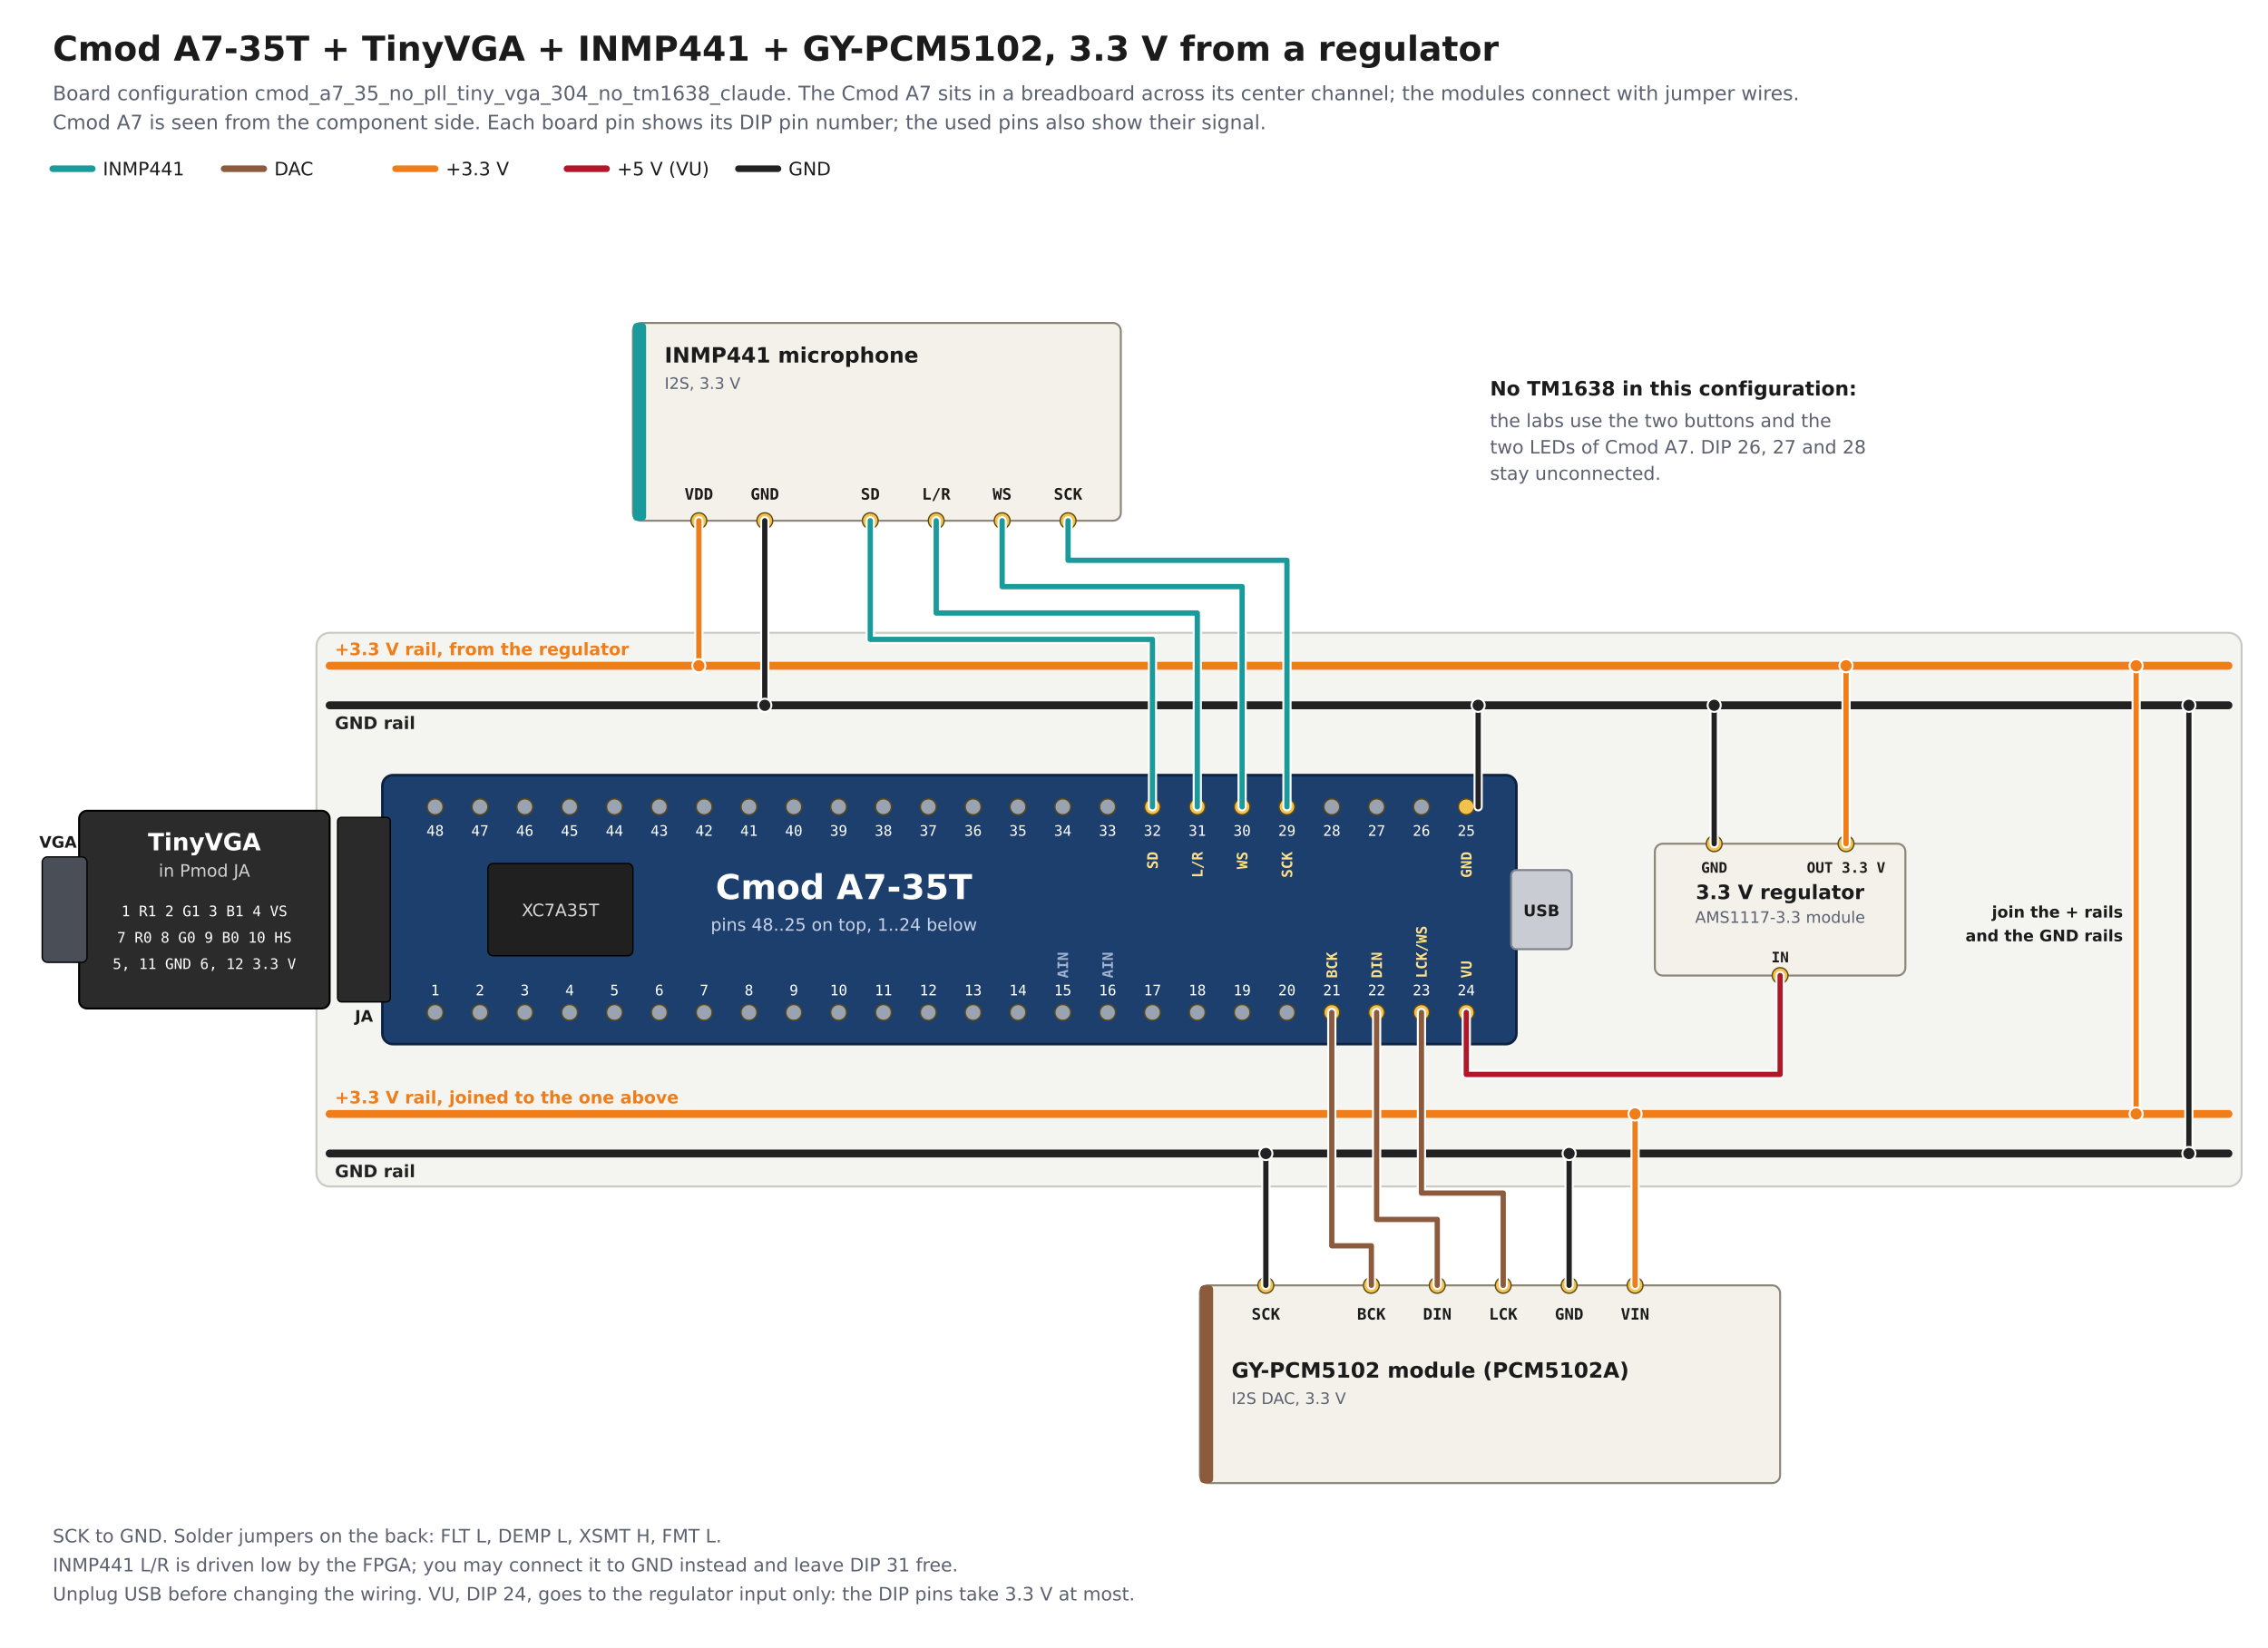
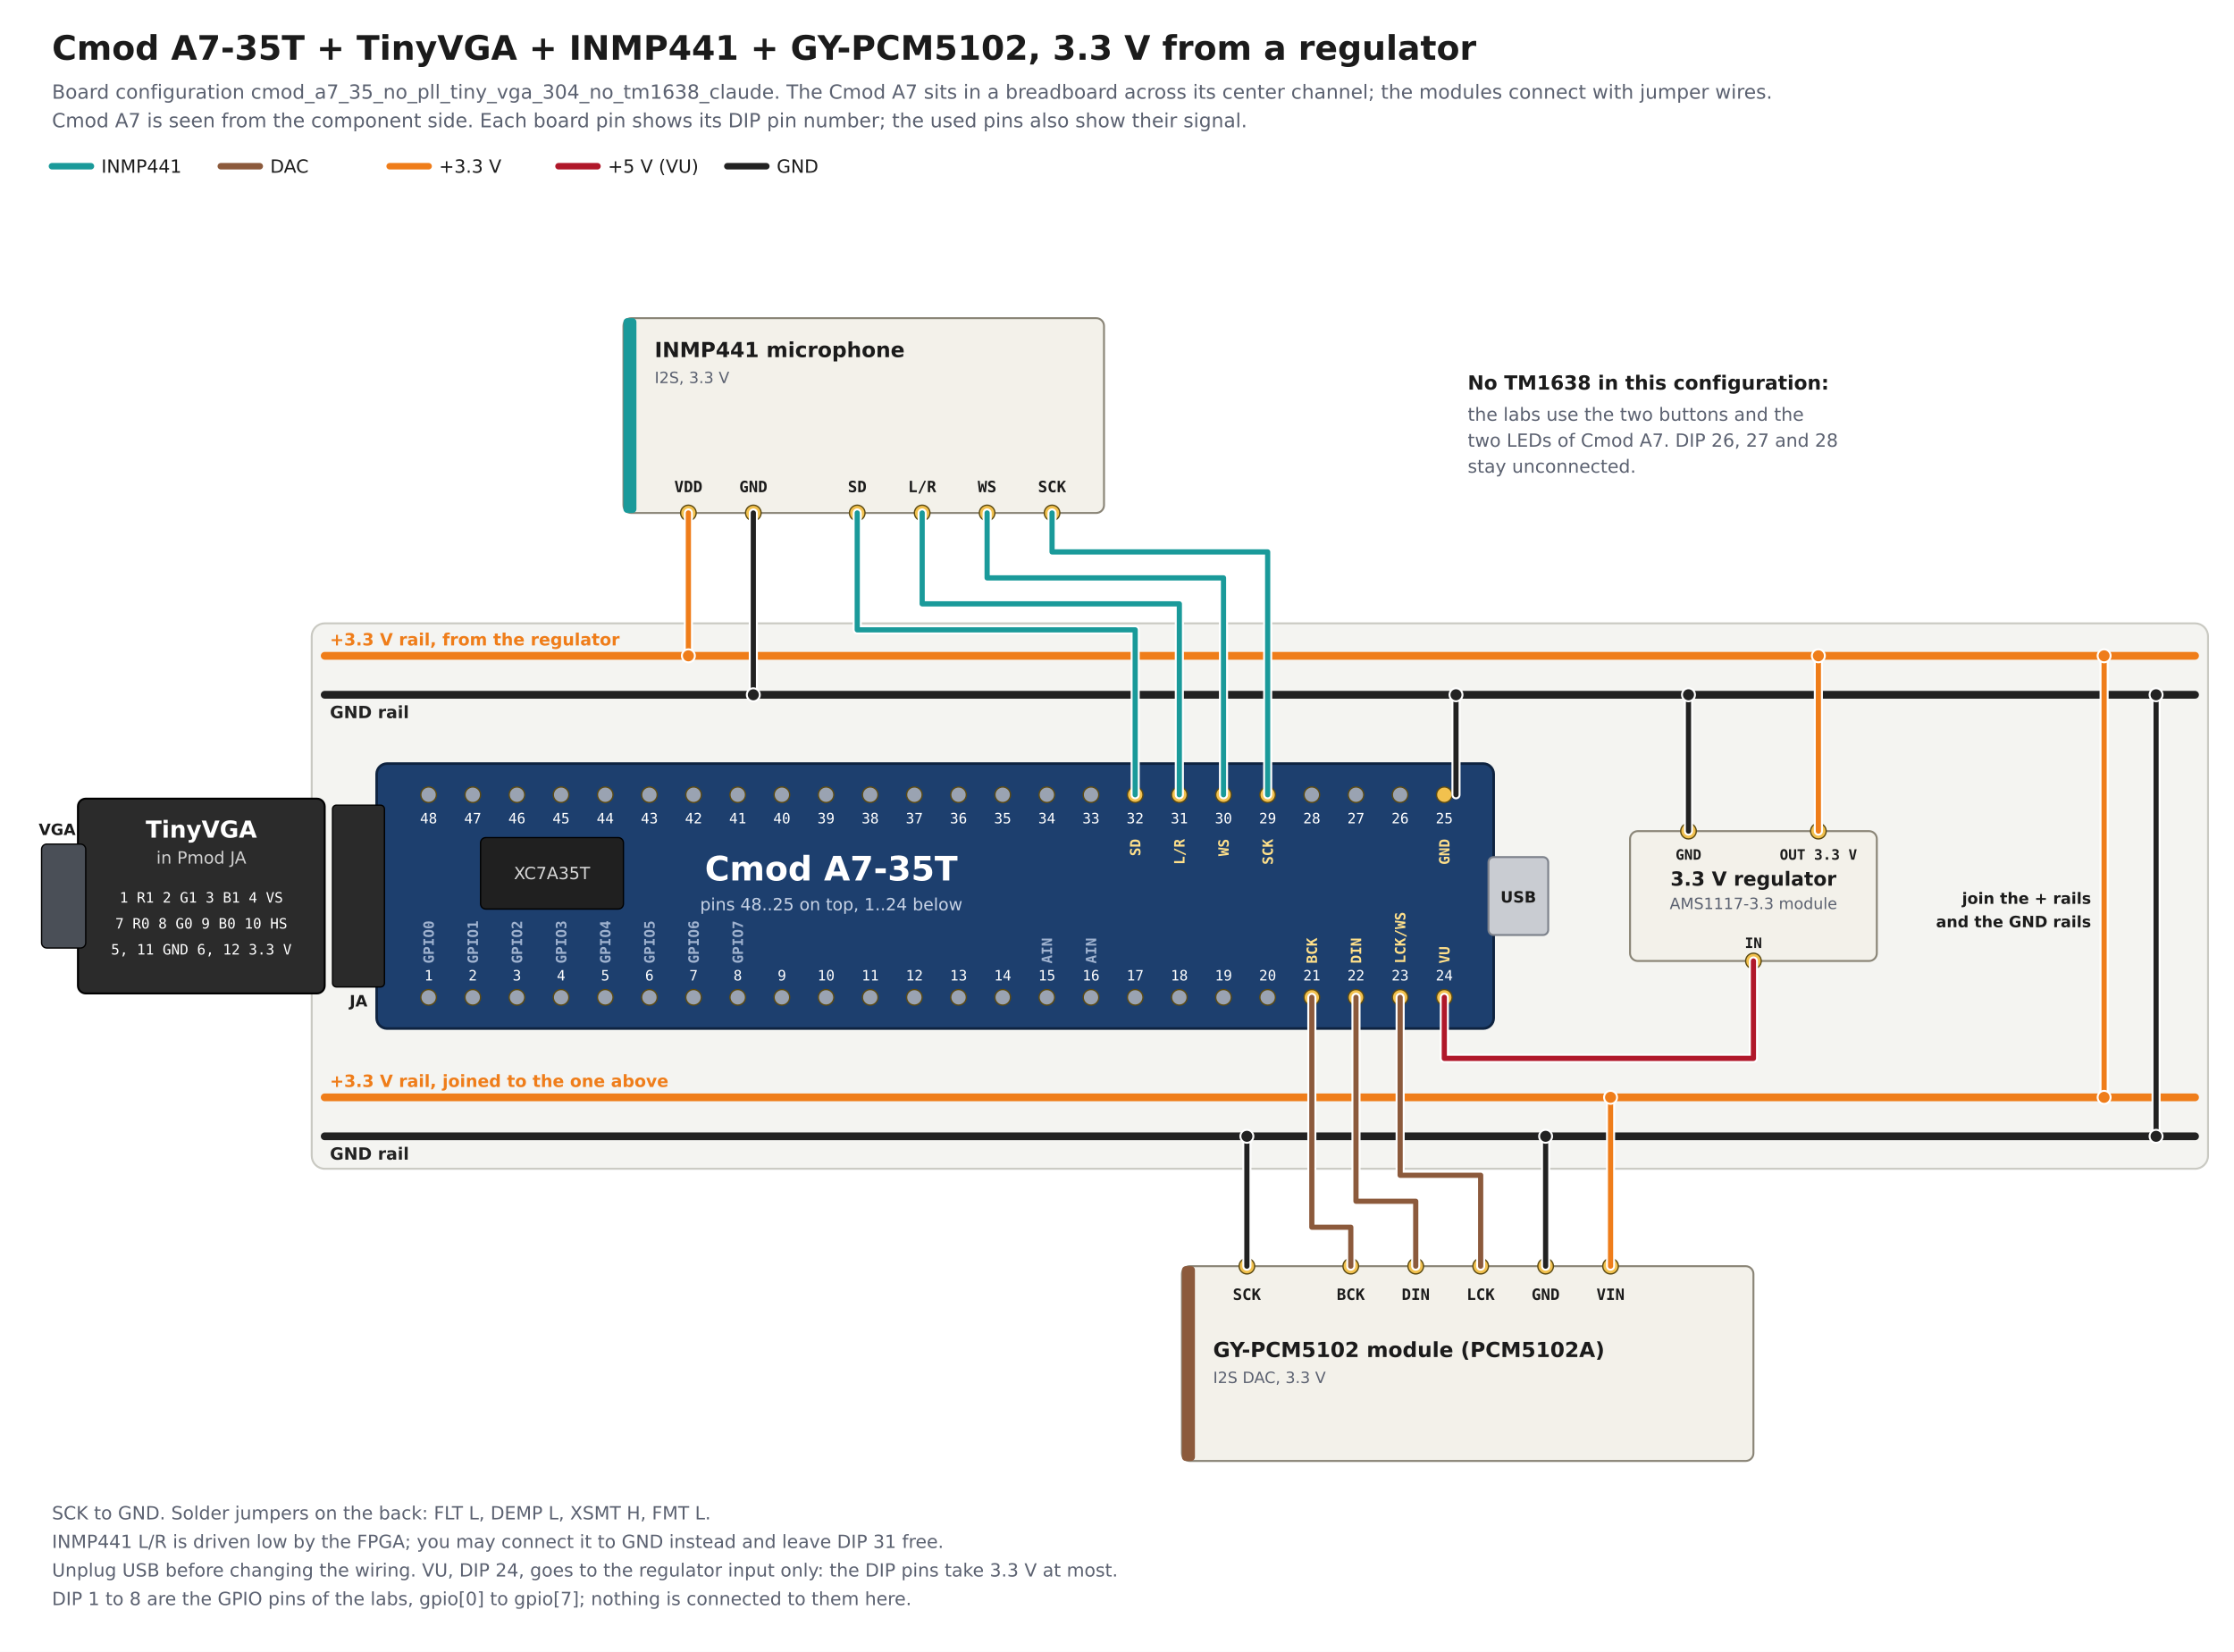
- <svg xmlns="http://www.w3.org/2000/svg" width="1720" height="1250" viewBox="0 0 1720 1250">
-   <rect width="1720" height="1250" fill="#ffffff" />
+ <svg xmlns="http://www.w3.org/2000/svg" width="1720" height="1272" viewBox="0 0 1720 1272">
+   <rect width="1720" height="1272" fill="#ffffff" />
  <text x="40" y="46" font-family="DejaVu Sans, Liberation Sans, Arial, sans-serif" font-size="26" font-weight="bold" fill="#1b1b1b" text-anchor="start">Cmod A7-35T + TinyVGA + INMP441 + GY-PCM5102, 3.3 V from a regulator</text>
  <text x="40" y="76" font-family="DejaVu Sans, Liberation Sans, Arial, sans-serif" font-size="15" font-weight="normal" fill="#5b6170" text-anchor="start">Board configuration cmod_a7_35_no_pll_tiny_vga_304_no_tm1638_claude. The Cmod A7 sits in a breadboard across its center channel; the modules connect with jumper wires.</text>
  <text x="40" y="98" font-family="DejaVu Sans, Liberation Sans, Arial, sans-serif" font-size="15" font-weight="normal" fill="#5b6170" text-anchor="start">Cmod A7 is seen from the component side. Each board pin shows its DIP pin number; the used pins also show their signal.</text>
  <line x1="40" y1="128" x2="70" y2="128" stroke="#1a9a9a" stroke-width="5" stroke-linecap="round" />
  <text x="78" y="133" font-family="DejaVu Sans, Liberation Sans, Arial, sans-serif" font-size="14" font-weight="normal" fill="#1b1b1b" text-anchor="start">INMP441</text>
  <line x1="170" y1="128" x2="200" y2="128" stroke="#8c5a3c" stroke-width="5" stroke-linecap="round" />
  <text x="208" y="133" font-family="DejaVu Sans, Liberation Sans, Arial, sans-serif" font-size="14" font-weight="normal" fill="#1b1b1b" text-anchor="start">DAC</text>
  <line x1="300" y1="128" x2="330" y2="128" stroke="#ef7d1a" stroke-width="5" stroke-linecap="round" />
  <text x="338" y="133" font-family="DejaVu Sans, Liberation Sans, Arial, sans-serif" font-size="14" font-weight="normal" fill="#1b1b1b" text-anchor="start">+3.3 V</text>
  <line x1="430" y1="128" x2="460" y2="128" stroke="#b0182a" stroke-width="5" stroke-linecap="round" />
  <text x="468" y="133" font-family="DejaVu Sans, Liberation Sans, Arial, sans-serif" font-size="14" font-weight="normal" fill="#1b1b1b" text-anchor="start">+5 V (VU)</text>
  <line x1="560" y1="128" x2="590" y2="128" stroke="#222222" stroke-width="5" stroke-linecap="round" />
  <text x="598" y="133" font-family="DejaVu Sans, Liberation Sans, Arial, sans-serif" font-size="14" font-weight="normal" fill="#1b1b1b" text-anchor="start">GND</text>
  <g transform="translate(0 0)">
    <rect x="240" y="480" width="1460" height="420" rx="10" fill="#f4f4f1" stroke="#c9c9c2" stroke-width="1.5" />
    <text x="254" y="497" font-family="DejaVu Sans, Liberation Sans, Arial, sans-serif" font-size="13" font-weight="bold" fill="#ef7d1a" text-anchor="start">+3.3 V rail, from the regulator</text>
    <text x="254" y="553" font-family="DejaVu Sans, Liberation Sans, Arial, sans-serif" font-size="13" font-weight="bold" fill="#222222" text-anchor="start">GND rail</text>
    <text x="254" y="837" font-family="DejaVu Sans, Liberation Sans, Arial, sans-serif" font-size="13" font-weight="bold" fill="#ef7d1a" text-anchor="start">+3.3 V rail, joined to the one above</text>
    <text x="254" y="893" font-family="DejaVu Sans, Liberation Sans, Arial, sans-serif" font-size="13" font-weight="bold" fill="#222222" text-anchor="start">GND rail</text>
    <line x1="250" y1="505" x2="1690" y2="505" stroke="#ef7d1a" stroke-width="6" stroke-linecap="round" />
    <line x1="250" y1="535" x2="1690" y2="535" stroke="#222222" stroke-width="6" stroke-linecap="round" />
    <line x1="250" y1="845" x2="1690" y2="845" stroke="#ef7d1a" stroke-width="6" stroke-linecap="round" />
    <line x1="250" y1="875" x2="1690" y2="875" stroke="#222222" stroke-width="6" stroke-linecap="round" />
    <rect x="290" y="588" width="860" height="204" rx="8" fill="#1d3f6e" stroke="#0e2340" stroke-width="2" />
    <rect x="1146" y="660" width="46" height="60" rx="4" fill="#c9ccd2" stroke="#7d828c" stroke-width="1.5" />
    <text x="1169" y="695" font-family="DejaVu Sans, Liberation Sans, Arial, sans-serif" font-size="12" font-weight="bold" fill="#1b1b1b" text-anchor="middle">USB</text>
-     <rect x="370" y="655" width="110" height="70" rx="4" fill="#202020" stroke="#000000" stroke-width="1" />
-     <text x="425" y="695" font-family="DejaVu Sans, Liberation Sans, Arial, sans-serif" font-size="13" font-weight="normal" fill="#d8d8d8" text-anchor="middle">XC7A35T</text>
-     <text x="640" y="682" font-family="DejaVu Sans, Liberation Sans, Arial, sans-serif" font-size="26" font-weight="bold" fill="#ffffff" text-anchor="middle">Cmod A7-35T</text>
-     <text x="640" y="706" font-family="DejaVu Sans, Liberation Sans, Arial, sans-serif" font-size="13" font-weight="normal" fill="#c7d3e6" text-anchor="middle">pins 48..25 on top, 1..24 below</text>
+     <rect x="370" y="645" width="110" height="55" rx="4" fill="#202020" stroke="#000000" stroke-width="1" />
+     <text x="425" y="677" font-family="DejaVu Sans, Liberation Sans, Arial, sans-serif" font-size="13" font-weight="normal" fill="#d8d8d8" text-anchor="middle">XC7A35T</text>
+     <text x="640" y="678" font-family="DejaVu Sans, Liberation Sans, Arial, sans-serif" font-size="26" font-weight="bold" fill="#ffffff" text-anchor="middle">Cmod A7-35T</text>
+     <text x="640" y="701" font-family="DejaVu Sans, Liberation Sans, Arial, sans-serif" font-size="13" font-weight="normal" fill="#c7d3e6" text-anchor="middle">pins 48..25 on top, 1..24 below</text>
    <circle cx="330" cy="768" r="6" fill="#9aa3b2" stroke="#5c4a12" stroke-width="1" />
    <text x="330" y="755" font-family="DejaVu Sans Mono, Liberation Mono, monospace" font-size="11" font-weight="normal" fill="#ffffff" text-anchor="middle">1</text>
+     <text x="334" y="742" font-family="DejaVu Sans Mono, Liberation Mono, monospace" font-size="11" font-weight="bold" fill="#9fb2cf" text-anchor="start" transform="rotate(-90 334 742)">GPIO0</text>
    <circle cx="364" cy="768" r="6" fill="#9aa3b2" stroke="#5c4a12" stroke-width="1" />
    <text x="364" y="755" font-family="DejaVu Sans Mono, Liberation Mono, monospace" font-size="11" font-weight="normal" fill="#ffffff" text-anchor="middle">2</text>
+     <text x="368" y="742" font-family="DejaVu Sans Mono, Liberation Mono, monospace" font-size="11" font-weight="bold" fill="#9fb2cf" text-anchor="start" transform="rotate(-90 368 742)">GPIO1</text>
    <circle cx="398" cy="768" r="6" fill="#9aa3b2" stroke="#5c4a12" stroke-width="1" />
    <text x="398" y="755" font-family="DejaVu Sans Mono, Liberation Mono, monospace" font-size="11" font-weight="normal" fill="#ffffff" text-anchor="middle">3</text>
+     <text x="402" y="742" font-family="DejaVu Sans Mono, Liberation Mono, monospace" font-size="11" font-weight="bold" fill="#9fb2cf" text-anchor="start" transform="rotate(-90 402 742)">GPIO2</text>
    <circle cx="432" cy="768" r="6" fill="#9aa3b2" stroke="#5c4a12" stroke-width="1" />
    <text x="432" y="755" font-family="DejaVu Sans Mono, Liberation Mono, monospace" font-size="11" font-weight="normal" fill="#ffffff" text-anchor="middle">4</text>
+     <text x="436" y="742" font-family="DejaVu Sans Mono, Liberation Mono, monospace" font-size="11" font-weight="bold" fill="#9fb2cf" text-anchor="start" transform="rotate(-90 436 742)">GPIO3</text>
    <circle cx="466" cy="768" r="6" fill="#9aa3b2" stroke="#5c4a12" stroke-width="1" />
    <text x="466" y="755" font-family="DejaVu Sans Mono, Liberation Mono, monospace" font-size="11" font-weight="normal" fill="#ffffff" text-anchor="middle">5</text>
+     <text x="470" y="742" font-family="DejaVu Sans Mono, Liberation Mono, monospace" font-size="11" font-weight="bold" fill="#9fb2cf" text-anchor="start" transform="rotate(-90 470 742)">GPIO4</text>
    <circle cx="500" cy="768" r="6" fill="#9aa3b2" stroke="#5c4a12" stroke-width="1" />
    <text x="500" y="755" font-family="DejaVu Sans Mono, Liberation Mono, monospace" font-size="11" font-weight="normal" fill="#ffffff" text-anchor="middle">6</text>
+     <text x="504" y="742" font-family="DejaVu Sans Mono, Liberation Mono, monospace" font-size="11" font-weight="bold" fill="#9fb2cf" text-anchor="start" transform="rotate(-90 504 742)">GPIO5</text>
    <circle cx="534" cy="768" r="6" fill="#9aa3b2" stroke="#5c4a12" stroke-width="1" />
    <text x="534" y="755" font-family="DejaVu Sans Mono, Liberation Mono, monospace" font-size="11" font-weight="normal" fill="#ffffff" text-anchor="middle">7</text>
+     <text x="538" y="742" font-family="DejaVu Sans Mono, Liberation Mono, monospace" font-size="11" font-weight="bold" fill="#9fb2cf" text-anchor="start" transform="rotate(-90 538 742)">GPIO6</text>
    <circle cx="568" cy="768" r="6" fill="#9aa3b2" stroke="#5c4a12" stroke-width="1" />
    <text x="568" y="755" font-family="DejaVu Sans Mono, Liberation Mono, monospace" font-size="11" font-weight="normal" fill="#ffffff" text-anchor="middle">8</text>
+     <text x="572" y="742" font-family="DejaVu Sans Mono, Liberation Mono, monospace" font-size="11" font-weight="bold" fill="#9fb2cf" text-anchor="start" transform="rotate(-90 572 742)">GPIO7</text>
    <circle cx="602" cy="768" r="6" fill="#9aa3b2" stroke="#5c4a12" stroke-width="1" />
    <text x="602" y="755" font-family="DejaVu Sans Mono, Liberation Mono, monospace" font-size="11" font-weight="normal" fill="#ffffff" text-anchor="middle">9</text>
    <circle cx="636" cy="768" r="6" fill="#9aa3b2" stroke="#5c4a12" stroke-width="1" />
    <text x="636" y="755" font-family="DejaVu Sans Mono, Liberation Mono, monospace" font-size="11" font-weight="normal" fill="#ffffff" text-anchor="middle">10</text>
    <circle cx="670" cy="768" r="6" fill="#9aa3b2" stroke="#5c4a12" stroke-width="1" />
    <text x="670" y="755" font-family="DejaVu Sans Mono, Liberation Mono, monospace" font-size="11" font-weight="normal" fill="#ffffff" text-anchor="middle">11</text>
    <circle cx="704" cy="768" r="6" fill="#9aa3b2" stroke="#5c4a12" stroke-width="1" />
    <text x="704" y="755" font-family="DejaVu Sans Mono, Liberation Mono, monospace" font-size="11" font-weight="normal" fill="#ffffff" text-anchor="middle">12</text>
    <circle cx="738" cy="768" r="6" fill="#9aa3b2" stroke="#5c4a12" stroke-width="1" />
    <text x="738" y="755" font-family="DejaVu Sans Mono, Liberation Mono, monospace" font-size="11" font-weight="normal" fill="#ffffff" text-anchor="middle">13</text>
    <circle cx="772" cy="768" r="6" fill="#9aa3b2" stroke="#5c4a12" stroke-width="1" />
    <text x="772" y="755" font-family="DejaVu Sans Mono, Liberation Mono, monospace" font-size="11" font-weight="normal" fill="#ffffff" text-anchor="middle">14</text>
    <circle cx="806" cy="768" r="6" fill="#9aa3b2" stroke="#5c4a12" stroke-width="1" />
    <text x="806" y="755" font-family="DejaVu Sans Mono, Liberation Mono, monospace" font-size="11" font-weight="normal" fill="#ffffff" text-anchor="middle">15</text>
    <text x="810" y="742" font-family="DejaVu Sans Mono, Liberation Mono, monospace" font-size="11" font-weight="bold" fill="#9fb2cf" text-anchor="start" transform="rotate(-90 810 742)">AIN</text>
    <circle cx="840" cy="768" r="6" fill="#9aa3b2" stroke="#5c4a12" stroke-width="1" />
    <text x="840" y="755" font-family="DejaVu Sans Mono, Liberation Mono, monospace" font-size="11" font-weight="normal" fill="#ffffff" text-anchor="middle">16</text>
    <text x="844" y="742" font-family="DejaVu Sans Mono, Liberation Mono, monospace" font-size="11" font-weight="bold" fill="#9fb2cf" text-anchor="start" transform="rotate(-90 844 742)">AIN</text>
    <circle cx="874" cy="768" r="6" fill="#9aa3b2" stroke="#5c4a12" stroke-width="1" />
    <text x="874" y="755" font-family="DejaVu Sans Mono, Liberation Mono, monospace" font-size="11" font-weight="normal" fill="#ffffff" text-anchor="middle">17</text>
    <circle cx="908" cy="768" r="6" fill="#9aa3b2" stroke="#5c4a12" stroke-width="1" />
    <text x="908" y="755" font-family="DejaVu Sans Mono, Liberation Mono, monospace" font-size="11" font-weight="normal" fill="#ffffff" text-anchor="middle">18</text>
    <circle cx="942" cy="768" r="6" fill="#9aa3b2" stroke="#5c4a12" stroke-width="1" />
    <text x="942" y="755" font-family="DejaVu Sans Mono, Liberation Mono, monospace" font-size="11" font-weight="normal" fill="#ffffff" text-anchor="middle">19</text>
    <circle cx="976" cy="768" r="6" fill="#9aa3b2" stroke="#5c4a12" stroke-width="1" />
    <text x="976" y="755" font-family="DejaVu Sans Mono, Liberation Mono, monospace" font-size="11" font-weight="normal" fill="#ffffff" text-anchor="middle">20</text>
    <circle cx="1010" cy="768" r="6" fill="#f2c14e" stroke="#5c4a12" stroke-width="1" />
    <text x="1010" y="755" font-family="DejaVu Sans Mono, Liberation Mono, monospace" font-size="11" font-weight="normal" fill="#ffffff" text-anchor="middle">21</text>
    <text x="1014" y="742" font-family="DejaVu Sans Mono, Liberation Mono, monospace" font-size="11" font-weight="bold" fill="#ffe08a" text-anchor="start" transform="rotate(-90 1014 742)">BCK</text>
    <circle cx="1044" cy="768" r="6" fill="#f2c14e" stroke="#5c4a12" stroke-width="1" />
    <text x="1044" y="755" font-family="DejaVu Sans Mono, Liberation Mono, monospace" font-size="11" font-weight="normal" fill="#ffffff" text-anchor="middle">22</text>
    <text x="1048" y="742" font-family="DejaVu Sans Mono, Liberation Mono, monospace" font-size="11" font-weight="bold" fill="#ffe08a" text-anchor="start" transform="rotate(-90 1048 742)">DIN</text>
    <circle cx="1078" cy="768" r="6" fill="#f2c14e" stroke="#5c4a12" stroke-width="1" />
    <text x="1078" y="755" font-family="DejaVu Sans Mono, Liberation Mono, monospace" font-size="11" font-weight="normal" fill="#ffffff" text-anchor="middle">23</text>
    <text x="1082" y="742" font-family="DejaVu Sans Mono, Liberation Mono, monospace" font-size="11" font-weight="bold" fill="#ffe08a" text-anchor="start" transform="rotate(-90 1082 742)">LCK/WS</text>
    <circle cx="1112" cy="768" r="6" fill="#f2c14e" stroke="#5c4a12" stroke-width="1" />
    <text x="1112" y="755" font-family="DejaVu Sans Mono, Liberation Mono, monospace" font-size="11" font-weight="normal" fill="#ffffff" text-anchor="middle">24</text>
    <text x="1116" y="742" font-family="DejaVu Sans Mono, Liberation Mono, monospace" font-size="11" font-weight="bold" fill="#ffe08a" text-anchor="start" transform="rotate(-90 1116 742)">VU</text>
    <circle cx="1112" cy="612" r="6" fill="#f2c14e" stroke="#5c4a12" stroke-width="1" />
    <text x="1112" y="634" font-family="DejaVu Sans Mono, Liberation Mono, monospace" font-size="11" font-weight="normal" fill="#ffffff" text-anchor="middle">25</text>
    <text x="1116" y="646" font-family="DejaVu Sans Mono, Liberation Mono, monospace" font-size="11" font-weight="bold" fill="#ffe08a" text-anchor="end" transform="rotate(-90 1116 646)">GND</text>
    <circle cx="1078" cy="612" r="6" fill="#9aa3b2" stroke="#5c4a12" stroke-width="1" />
    <text x="1078" y="634" font-family="DejaVu Sans Mono, Liberation Mono, monospace" font-size="11" font-weight="normal" fill="#ffffff" text-anchor="middle">26</text>
    <circle cx="1044" cy="612" r="6" fill="#9aa3b2" stroke="#5c4a12" stroke-width="1" />
    <text x="1044" y="634" font-family="DejaVu Sans Mono, Liberation Mono, monospace" font-size="11" font-weight="normal" fill="#ffffff" text-anchor="middle">27</text>
    <circle cx="1010" cy="612" r="6" fill="#9aa3b2" stroke="#5c4a12" stroke-width="1" />
    <text x="1010" y="634" font-family="DejaVu Sans Mono, Liberation Mono, monospace" font-size="11" font-weight="normal" fill="#ffffff" text-anchor="middle">28</text>
    <circle cx="976" cy="612" r="6" fill="#f2c14e" stroke="#5c4a12" stroke-width="1" />
    <text x="976" y="634" font-family="DejaVu Sans Mono, Liberation Mono, monospace" font-size="11" font-weight="normal" fill="#ffffff" text-anchor="middle">29</text>
    <text x="980" y="646" font-family="DejaVu Sans Mono, Liberation Mono, monospace" font-size="11" font-weight="bold" fill="#ffe08a" text-anchor="end" transform="rotate(-90 980 646)">SCK</text>
    <circle cx="942" cy="612" r="6" fill="#f2c14e" stroke="#5c4a12" stroke-width="1" />
    <text x="942" y="634" font-family="DejaVu Sans Mono, Liberation Mono, monospace" font-size="11" font-weight="normal" fill="#ffffff" text-anchor="middle">30</text>
    <text x="946" y="646" font-family="DejaVu Sans Mono, Liberation Mono, monospace" font-size="11" font-weight="bold" fill="#ffe08a" text-anchor="end" transform="rotate(-90 946 646)">WS</text>
    <circle cx="908" cy="612" r="6" fill="#f2c14e" stroke="#5c4a12" stroke-width="1" />
    <text x="908" y="634" font-family="DejaVu Sans Mono, Liberation Mono, monospace" font-size="11" font-weight="normal" fill="#ffffff" text-anchor="middle">31</text>
    <text x="912" y="646" font-family="DejaVu Sans Mono, Liberation Mono, monospace" font-size="11" font-weight="bold" fill="#ffe08a" text-anchor="end" transform="rotate(-90 912 646)">L/R</text>
    <circle cx="874" cy="612" r="6" fill="#f2c14e" stroke="#5c4a12" stroke-width="1" />
    <text x="874" y="634" font-family="DejaVu Sans Mono, Liberation Mono, monospace" font-size="11" font-weight="normal" fill="#ffffff" text-anchor="middle">32</text>
    <text x="878" y="646" font-family="DejaVu Sans Mono, Liberation Mono, monospace" font-size="11" font-weight="bold" fill="#ffe08a" text-anchor="end" transform="rotate(-90 878 646)">SD</text>
    <circle cx="840" cy="612" r="6" fill="#9aa3b2" stroke="#5c4a12" stroke-width="1" />
    <text x="840" y="634" font-family="DejaVu Sans Mono, Liberation Mono, monospace" font-size="11" font-weight="normal" fill="#ffffff" text-anchor="middle">33</text>
    <circle cx="806" cy="612" r="6" fill="#9aa3b2" stroke="#5c4a12" stroke-width="1" />
    <text x="806" y="634" font-family="DejaVu Sans Mono, Liberation Mono, monospace" font-size="11" font-weight="normal" fill="#ffffff" text-anchor="middle">34</text>
    <circle cx="772" cy="612" r="6" fill="#9aa3b2" stroke="#5c4a12" stroke-width="1" />
    <text x="772" y="634" font-family="DejaVu Sans Mono, Liberation Mono, monospace" font-size="11" font-weight="normal" fill="#ffffff" text-anchor="middle">35</text>
    <circle cx="738" cy="612" r="6" fill="#9aa3b2" stroke="#5c4a12" stroke-width="1" />
    <text x="738" y="634" font-family="DejaVu Sans Mono, Liberation Mono, monospace" font-size="11" font-weight="normal" fill="#ffffff" text-anchor="middle">36</text>
    <circle cx="704" cy="612" r="6" fill="#9aa3b2" stroke="#5c4a12" stroke-width="1" />
    <text x="704" y="634" font-family="DejaVu Sans Mono, Liberation Mono, monospace" font-size="11" font-weight="normal" fill="#ffffff" text-anchor="middle">37</text>
    <circle cx="670" cy="612" r="6" fill="#9aa3b2" stroke="#5c4a12" stroke-width="1" />
    <text x="670" y="634" font-family="DejaVu Sans Mono, Liberation Mono, monospace" font-size="11" font-weight="normal" fill="#ffffff" text-anchor="middle">38</text>
    <circle cx="636" cy="612" r="6" fill="#9aa3b2" stroke="#5c4a12" stroke-width="1" />
    <text x="636" y="634" font-family="DejaVu Sans Mono, Liberation Mono, monospace" font-size="11" font-weight="normal" fill="#ffffff" text-anchor="middle">39</text>
    <circle cx="602" cy="612" r="6" fill="#9aa3b2" stroke="#5c4a12" stroke-width="1" />
    <text x="602" y="634" font-family="DejaVu Sans Mono, Liberation Mono, monospace" font-size="11" font-weight="normal" fill="#ffffff" text-anchor="middle">40</text>
    <circle cx="568" cy="612" r="6" fill="#9aa3b2" stroke="#5c4a12" stroke-width="1" />
    <text x="568" y="634" font-family="DejaVu Sans Mono, Liberation Mono, monospace" font-size="11" font-weight="normal" fill="#ffffff" text-anchor="middle">41</text>
    <circle cx="534" cy="612" r="6" fill="#9aa3b2" stroke="#5c4a12" stroke-width="1" />
    <text x="534" y="634" font-family="DejaVu Sans Mono, Liberation Mono, monospace" font-size="11" font-weight="normal" fill="#ffffff" text-anchor="middle">42</text>
    <circle cx="500" cy="612" r="6" fill="#9aa3b2" stroke="#5c4a12" stroke-width="1" />
    <text x="500" y="634" font-family="DejaVu Sans Mono, Liberation Mono, monospace" font-size="11" font-weight="normal" fill="#ffffff" text-anchor="middle">43</text>
    <circle cx="466" cy="612" r="6" fill="#9aa3b2" stroke="#5c4a12" stroke-width="1" />
    <text x="466" y="634" font-family="DejaVu Sans Mono, Liberation Mono, monospace" font-size="11" font-weight="normal" fill="#ffffff" text-anchor="middle">44</text>
    <circle cx="432" cy="612" r="6" fill="#9aa3b2" stroke="#5c4a12" stroke-width="1" />
    <text x="432" y="634" font-family="DejaVu Sans Mono, Liberation Mono, monospace" font-size="11" font-weight="normal" fill="#ffffff" text-anchor="middle">45</text>
    <circle cx="398" cy="612" r="6" fill="#9aa3b2" stroke="#5c4a12" stroke-width="1" />
    <text x="398" y="634" font-family="DejaVu Sans Mono, Liberation Mono, monospace" font-size="11" font-weight="normal" fill="#ffffff" text-anchor="middle">46</text>
    <circle cx="364" cy="612" r="6" fill="#9aa3b2" stroke="#5c4a12" stroke-width="1" />
    <text x="364" y="634" font-family="DejaVu Sans Mono, Liberation Mono, monospace" font-size="11" font-weight="normal" fill="#ffffff" text-anchor="middle">47</text>
    <circle cx="330" cy="612" r="6" fill="#9aa3b2" stroke="#5c4a12" stroke-width="1" />
    <text x="330" y="634" font-family="DejaVu Sans Mono, Liberation Mono, monospace" font-size="11" font-weight="normal" fill="#ffffff" text-anchor="middle">48</text>
    <rect x="256" y="620" width="40" height="140" rx="3" fill="#2a2a2a" stroke="#000000" stroke-width="1" />
    <text x="276" y="775" font-family="DejaVu Sans, Liberation Sans, Arial, sans-serif" font-size="12" font-weight="bold" fill="#1b1b1b" text-anchor="middle">JA</text>
    <rect x="60" y="615" width="190" height="150" rx="6" fill="#2b2b2b" stroke="#000000" stroke-width="1.5" />
    <rect x="32" y="650" width="34" height="80" rx="4" fill="#4a4f57" stroke="#000000" stroke-width="1" />
    <text x="155" y="645" font-family="DejaVu Sans, Liberation Sans, Arial, sans-serif" font-size="18" font-weight="bold" fill="#ffffff" text-anchor="middle">TinyVGA</text>
    <text x="155" y="665" font-family="DejaVu Sans, Liberation Sans, Arial, sans-serif" font-size="13" font-weight="normal" fill="#d0d0d0" text-anchor="middle">in Pmod JA</text>
    <text x="155" y="695" font-family="DejaVu Sans Mono, Liberation Mono, monospace" font-size="11" font-weight="normal" fill="#ffffff" text-anchor="middle">1 R1  2 G1  3 B1  4 VS</text>
    <text x="155" y="715" font-family="DejaVu Sans Mono, Liberation Mono, monospace" font-size="11" font-weight="normal" fill="#ffffff" text-anchor="middle">7 R0  8 G0  9 B0 10 HS</text>
    <text x="155" y="735" font-family="DejaVu Sans Mono, Liberation Mono, monospace" font-size="11" font-weight="normal" fill="#ffffff" text-anchor="middle">5, 11 GND   6, 12 3.3 V</text>
    <text x="44" y="643" font-family="DejaVu Sans, Liberation Sans, Arial, sans-serif" font-size="12" font-weight="bold" fill="#1b1b1b" text-anchor="middle">VGA</text>
    <polyline points="1121,612 1121,535" fill="none" stroke="#ffffff" stroke-width="7" stroke-linejoin="round" stroke-linecap="round" />
    <polyline points="1121,612 1121,535" fill="none" stroke="#222222" stroke-width="4" stroke-linejoin="round" stroke-linecap="round" />
    <circle cx="1121" cy="535" r="5" fill="#222222" stroke="#ffffff" stroke-width="1.5" />
    <polyline points="1620,505 1620,845" fill="none" stroke="#ffffff" stroke-width="7" stroke-linejoin="round" stroke-linecap="round" />
    <polyline points="1620,505 1620,845" fill="none" stroke="#ef7d1a" stroke-width="4" stroke-linejoin="round" stroke-linecap="round" />
    <circle cx="1620" cy="505" r="5" fill="#ef7d1a" stroke="#ffffff" stroke-width="1.5" />
    <circle cx="1620" cy="845" r="5" fill="#ef7d1a" stroke="#ffffff" stroke-width="1.5" />
    <polyline points="1660,535 1660,875" fill="none" stroke="#ffffff" stroke-width="7" stroke-linejoin="round" stroke-linecap="round" />
    <polyline points="1660,535 1660,875" fill="none" stroke="#222222" stroke-width="4" stroke-linejoin="round" stroke-linecap="round" />
    <circle cx="1660" cy="535" r="5" fill="#222222" stroke="#ffffff" stroke-width="1.5" />
    <circle cx="1660" cy="875" r="5" fill="#222222" stroke="#ffffff" stroke-width="1.5" />
    <text x="1610" y="696" font-family="DejaVu Sans, Liberation Sans, Arial, sans-serif" font-size="12" font-weight="bold" fill="#1b1b1b" text-anchor="end">join the + rails</text>
    <text x="1610" y="714" font-family="DejaVu Sans, Liberation Sans, Arial, sans-serif" font-size="12" font-weight="bold" fill="#1b1b1b" text-anchor="end">and the GND rails</text>
    <rect x="1255" y="640" width="190" height="100" rx="6" fill="#f3f1ea" stroke="#8a8577" stroke-width="1.5" />
    <text x="1350.0" y="682" font-family="DejaVu Sans, Liberation Sans, Arial, sans-serif" font-size="15" font-weight="bold" fill="#1b1b1b" text-anchor="middle">3.3 V regulator</text>
    <text x="1350.0" y="700" font-family="DejaVu Sans, Liberation Sans, Arial, sans-serif" font-size="12" font-weight="normal" fill="#5b6170" text-anchor="middle">AMS1117-3.3 module</text>
    <circle cx="1300" cy="640" r="6" fill="#f2c14e" stroke="#5c4a12" stroke-width="1" />
    <text x="1300" y="662" font-family="DejaVu Sans Mono, Liberation Mono, monospace" font-size="11" font-weight="bold" fill="#1b1b1b" text-anchor="middle">GND</text>
    <circle cx="1400" cy="640" r="6" fill="#f2c14e" stroke="#5c4a12" stroke-width="1" />
    <text x="1400" y="662" font-family="DejaVu Sans Mono, Liberation Mono, monospace" font-size="11" font-weight="bold" fill="#1b1b1b" text-anchor="middle">OUT 3.3 V</text>
    <circle cx="1350" cy="740" r="6" fill="#f2c14e" stroke="#5c4a12" stroke-width="1" />
    <text x="1350" y="730" font-family="DejaVu Sans Mono, Liberation Mono, monospace" font-size="11" font-weight="bold" fill="#1b1b1b" text-anchor="middle">IN</text>
    <polyline points="1300,640 1300,535" fill="none" stroke="#ffffff" stroke-width="7" stroke-linejoin="round" stroke-linecap="round" />
    <polyline points="1300,640 1300,535" fill="none" stroke="#222222" stroke-width="4" stroke-linejoin="round" stroke-linecap="round" />
    <circle cx="1300" cy="535" r="5" fill="#222222" stroke="#ffffff" stroke-width="1.5" />
    <polyline points="1400,640 1400,505" fill="none" stroke="#ffffff" stroke-width="7" stroke-linejoin="round" stroke-linecap="round" />
    <polyline points="1400,640 1400,505" fill="none" stroke="#ef7d1a" stroke-width="4" stroke-linejoin="round" stroke-linecap="round" />
    <circle cx="1400" cy="505" r="5" fill="#ef7d1a" stroke="#ffffff" stroke-width="1.5" />
    <polyline points="1112,768 1112,815 1350,815 1350,740" fill="none" stroke="#ffffff" stroke-width="7" stroke-linejoin="round" stroke-linecap="round" />
    <polyline points="1112,768 1112,815 1350,815 1350,740" fill="none" stroke="#b0182a" stroke-width="4" stroke-linejoin="round" stroke-linecap="round" />
    <rect x="480" y="245" width="370" height="150" rx="6" fill="#f3f1ea" stroke="#8a8577" stroke-width="1.5" />
    <rect x="480" y="245" width="10" height="150" rx="3" fill="#1a9a9a" stroke="none" stroke-width="1" />
    <text x="504" y="275" font-family="DejaVu Sans, Liberation Sans, Arial, sans-serif" font-size="16" font-weight="bold" fill="#1b1b1b" text-anchor="start">INMP441 microphone</text>
    <text x="504" y="295" font-family="DejaVu Sans, Liberation Sans, Arial, sans-serif" font-size="12" font-weight="normal" fill="#5b6170" text-anchor="start">I2S, 3.3 V</text>
    <circle cx="530" cy="395" r="6" fill="#f2c14e" stroke="#5c4a12" stroke-width="1" />
    <text x="530" y="379" font-family="DejaVu Sans Mono, Liberation Mono, monospace" font-size="12" font-weight="bold" fill="#1b1b1b" text-anchor="middle">VDD</text>
    <circle cx="580" cy="395" r="6" fill="#f2c14e" stroke="#5c4a12" stroke-width="1" />
    <text x="580" y="379" font-family="DejaVu Sans Mono, Liberation Mono, monospace" font-size="12" font-weight="bold" fill="#1b1b1b" text-anchor="middle">GND</text>
    <circle cx="660" cy="395" r="6" fill="#f2c14e" stroke="#5c4a12" stroke-width="1" />
    <text x="660" y="379" font-family="DejaVu Sans Mono, Liberation Mono, monospace" font-size="12" font-weight="bold" fill="#1b1b1b" text-anchor="middle">SD</text>
    <circle cx="710" cy="395" r="6" fill="#f2c14e" stroke="#5c4a12" stroke-width="1" />
    <text x="710" y="379" font-family="DejaVu Sans Mono, Liberation Mono, monospace" font-size="12" font-weight="bold" fill="#1b1b1b" text-anchor="middle">L/R</text>
    <circle cx="760" cy="395" r="6" fill="#f2c14e" stroke="#5c4a12" stroke-width="1" />
    <text x="760" y="379" font-family="DejaVu Sans Mono, Liberation Mono, monospace" font-size="12" font-weight="bold" fill="#1b1b1b" text-anchor="middle">WS</text>
    <circle cx="810" cy="395" r="6" fill="#f2c14e" stroke="#5c4a12" stroke-width="1" />
    <text x="810" y="379" font-family="DejaVu Sans Mono, Liberation Mono, monospace" font-size="12" font-weight="bold" fill="#1b1b1b" text-anchor="middle">SCK</text>
    <polyline points="530,395 530,505" fill="none" stroke="#ffffff" stroke-width="7" stroke-linejoin="round" stroke-linecap="round" />
    <polyline points="530,395 530,505" fill="none" stroke="#ef7d1a" stroke-width="4" stroke-linejoin="round" stroke-linecap="round" />
    <circle cx="530" cy="505" r="5" fill="#ef7d1a" stroke="#ffffff" stroke-width="1.5" />
    <polyline points="580,395 580,535" fill="none" stroke="#ffffff" stroke-width="7" stroke-linejoin="round" stroke-linecap="round" />
    <polyline points="580,395 580,535" fill="none" stroke="#222222" stroke-width="4" stroke-linejoin="round" stroke-linecap="round" />
    <circle cx="580" cy="535" r="5" fill="#222222" stroke="#ffffff" stroke-width="1.5" />
    <polyline points="976,612 976,425 810,425 810,395" fill="none" stroke="#ffffff" stroke-width="7" stroke-linejoin="round" stroke-linecap="round" />
    <polyline points="976,612 976,425 810,425 810,395" fill="none" stroke="#1a9a9a" stroke-width="4" stroke-linejoin="round" stroke-linecap="round" />
    <polyline points="942,612 942,445 760,445 760,395" fill="none" stroke="#ffffff" stroke-width="7" stroke-linejoin="round" stroke-linecap="round" />
    <polyline points="942,612 942,445 760,445 760,395" fill="none" stroke="#1a9a9a" stroke-width="4" stroke-linejoin="round" stroke-linecap="round" />
    <polyline points="908,612 908,465 710,465 710,395" fill="none" stroke="#ffffff" stroke-width="7" stroke-linejoin="round" stroke-linecap="round" />
    <polyline points="908,612 908,465 710,465 710,395" fill="none" stroke="#1a9a9a" stroke-width="4" stroke-linejoin="round" stroke-linecap="round" />
    <polyline points="874,612 874,485 660,485 660,395" fill="none" stroke="#ffffff" stroke-width="7" stroke-linejoin="round" stroke-linecap="round" />
    <polyline points="874,612 874,485 660,485 660,395" fill="none" stroke="#1a9a9a" stroke-width="4" stroke-linejoin="round" stroke-linecap="round" />
    <text x="1130" y="300" font-family="DejaVu Sans, Liberation Sans, Arial, sans-serif" font-size="15" font-weight="bold" fill="#1b1b1b" text-anchor="start">No TM1638 in this configuration:</text>
    <text x="1130" y="324" font-family="DejaVu Sans, Liberation Sans, Arial, sans-serif" font-size="14" font-weight="normal" fill="#5b6170" text-anchor="start">the labs use the two buttons and the</text>
    <text x="1130" y="344" font-family="DejaVu Sans, Liberation Sans, Arial, sans-serif" font-size="14" font-weight="normal" fill="#5b6170" text-anchor="start">two LEDs of Cmod A7. DIP 26, 27 and 28</text>
    <text x="1130" y="364" font-family="DejaVu Sans, Liberation Sans, Arial, sans-serif" font-size="14" font-weight="normal" fill="#5b6170" text-anchor="start">stay unconnected.</text>
    <rect x="910" y="975" width="440" height="150" rx="6" fill="#f3f1ea" stroke="#8a8577" stroke-width="1.5" />
    <rect x="910" y="975" width="10" height="150" rx="3" fill="#8c5a3c" stroke="none" stroke-width="1" />
    <text x="934" y="1045" font-family="DejaVu Sans, Liberation Sans, Arial, sans-serif" font-size="16" font-weight="bold" fill="#1b1b1b" text-anchor="start">GY-PCM5102 module (PCM5102A)</text>
    <text x="934" y="1065" font-family="DejaVu Sans, Liberation Sans, Arial, sans-serif" font-size="12" font-weight="normal" fill="#5b6170" text-anchor="start">I2S DAC, 3.3 V</text>
    <circle cx="960" cy="975" r="6" fill="#f2c14e" stroke="#5c4a12" stroke-width="1" />
    <text x="960" y="1001" font-family="DejaVu Sans Mono, Liberation Mono, monospace" font-size="12" font-weight="bold" fill="#1b1b1b" text-anchor="middle">SCK</text>
    <circle cx="1040" cy="975" r="6" fill="#f2c14e" stroke="#5c4a12" stroke-width="1" />
    <text x="1040" y="1001" font-family="DejaVu Sans Mono, Liberation Mono, monospace" font-size="12" font-weight="bold" fill="#1b1b1b" text-anchor="middle">BCK</text>
    <circle cx="1090" cy="975" r="6" fill="#f2c14e" stroke="#5c4a12" stroke-width="1" />
    <text x="1090" y="1001" font-family="DejaVu Sans Mono, Liberation Mono, monospace" font-size="12" font-weight="bold" fill="#1b1b1b" text-anchor="middle">DIN</text>
    <circle cx="1140" cy="975" r="6" fill="#f2c14e" stroke="#5c4a12" stroke-width="1" />
    <text x="1140" y="1001" font-family="DejaVu Sans Mono, Liberation Mono, monospace" font-size="12" font-weight="bold" fill="#1b1b1b" text-anchor="middle">LCK</text>
    <circle cx="1190" cy="975" r="6" fill="#f2c14e" stroke="#5c4a12" stroke-width="1" />
    <text x="1190" y="1001" font-family="DejaVu Sans Mono, Liberation Mono, monospace" font-size="12" font-weight="bold" fill="#1b1b1b" text-anchor="middle">GND</text>
    <circle cx="1240" cy="975" r="6" fill="#f2c14e" stroke="#5c4a12" stroke-width="1" />
    <text x="1240" y="1001" font-family="DejaVu Sans Mono, Liberation Mono, monospace" font-size="12" font-weight="bold" fill="#1b1b1b" text-anchor="middle">VIN</text>
    <polyline points="1240,975 1240,845" fill="none" stroke="#ffffff" stroke-width="7" stroke-linejoin="round" stroke-linecap="round" />
    <polyline points="1240,975 1240,845" fill="none" stroke="#ef7d1a" stroke-width="4" stroke-linejoin="round" stroke-linecap="round" />
    <circle cx="1240" cy="845" r="5" fill="#ef7d1a" stroke="#ffffff" stroke-width="1.5" />
    <polyline points="1190,975 1190,875" fill="none" stroke="#ffffff" stroke-width="7" stroke-linejoin="round" stroke-linecap="round" />
    <polyline points="1190,975 1190,875" fill="none" stroke="#222222" stroke-width="4" stroke-linejoin="round" stroke-linecap="round" />
    <circle cx="1190" cy="875" r="5" fill="#222222" stroke="#ffffff" stroke-width="1.5" />
    <polyline points="960,975 960,875" fill="none" stroke="#ffffff" stroke-width="7" stroke-linejoin="round" stroke-linecap="round" />
    <polyline points="960,975 960,875" fill="none" stroke="#222222" stroke-width="4" stroke-linejoin="round" stroke-linecap="round" />
    <circle cx="960" cy="875" r="5" fill="#222222" stroke="#ffffff" stroke-width="1.5" />
    <polyline points="1010,768 1010,945 1040,945 1040,975" fill="none" stroke="#ffffff" stroke-width="7" stroke-linejoin="round" stroke-linecap="round" />
    <polyline points="1010,768 1010,945 1040,945 1040,975" fill="none" stroke="#8c5a3c" stroke-width="4" stroke-linejoin="round" stroke-linecap="round" />
    <polyline points="1044,768 1044,925 1090,925 1090,975" fill="none" stroke="#ffffff" stroke-width="7" stroke-linejoin="round" stroke-linecap="round" />
    <polyline points="1044,768 1044,925 1090,925 1090,975" fill="none" stroke="#8c5a3c" stroke-width="4" stroke-linejoin="round" stroke-linecap="round" />
    <polyline points="1078,768 1078,905 1140,905 1140,975" fill="none" stroke="#ffffff" stroke-width="7" stroke-linejoin="round" stroke-linecap="round" />
    <polyline points="1078,768 1078,905 1140,905 1140,975" fill="none" stroke="#8c5a3c" stroke-width="4" stroke-linejoin="round" stroke-linecap="round" />
  </g>
  <text x="40" y="1170" font-family="DejaVu Sans, Liberation Sans, Arial, sans-serif" font-size="14" font-weight="normal" fill="#5b6170" text-anchor="start">SCK to GND. Solder jumpers on the back: FLT L, DEMP L, XSMT H, FMT L.</text>
  <text x="40" y="1192" font-family="DejaVu Sans, Liberation Sans, Arial, sans-serif" font-size="14" font-weight="normal" fill="#5b6170" text-anchor="start">INMP441 L/R is driven low by the FPGA; you may connect it to GND instead and leave DIP 31 free.</text>
  <text x="40" y="1214" font-family="DejaVu Sans, Liberation Sans, Arial, sans-serif" font-size="14" font-weight="normal" fill="#5b6170" text-anchor="start">Unplug USB before changing the wiring. VU, DIP 24, goes to the regulator input only: the DIP pins take 3.3 V at most.</text>
+   <text x="40" y="1236" font-family="DejaVu Sans, Liberation Sans, Arial, sans-serif" font-size="14" font-weight="normal" fill="#5b6170" text-anchor="start">DIP 1 to 8 are the GPIO pins of the labs, gpio[0] to gpio[7]; nothing is connected to them here.</text>
</svg>
